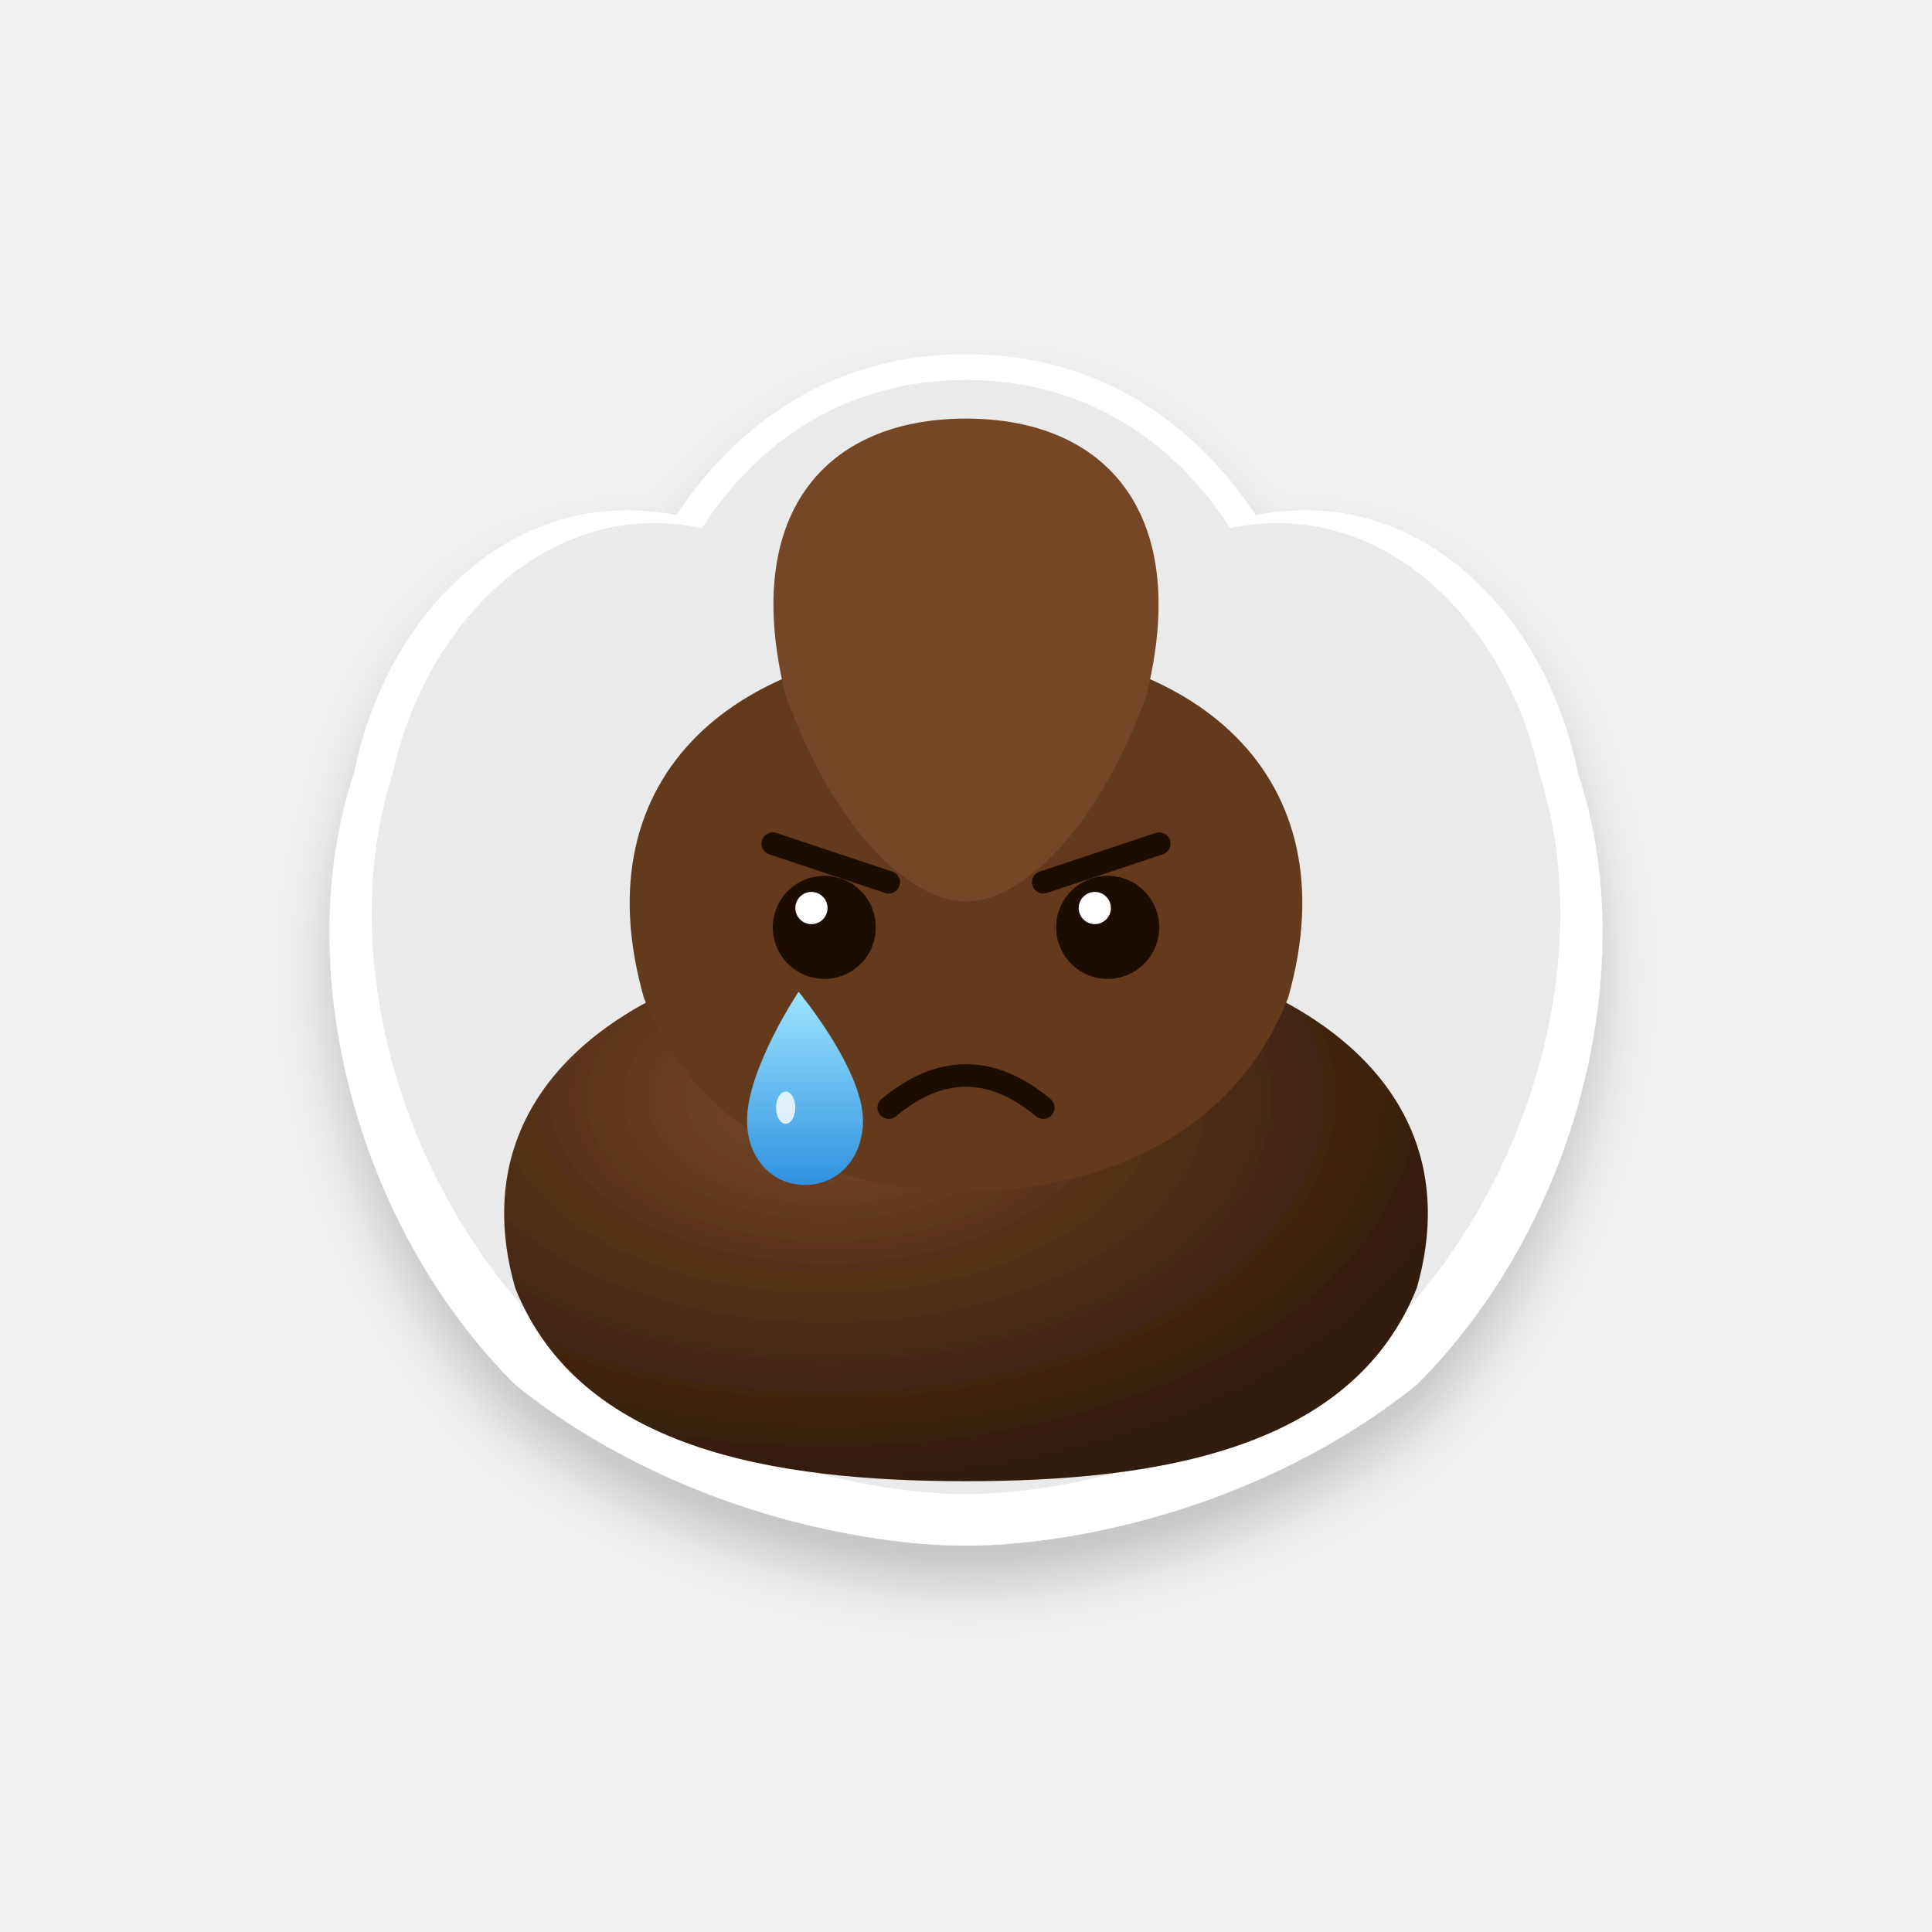
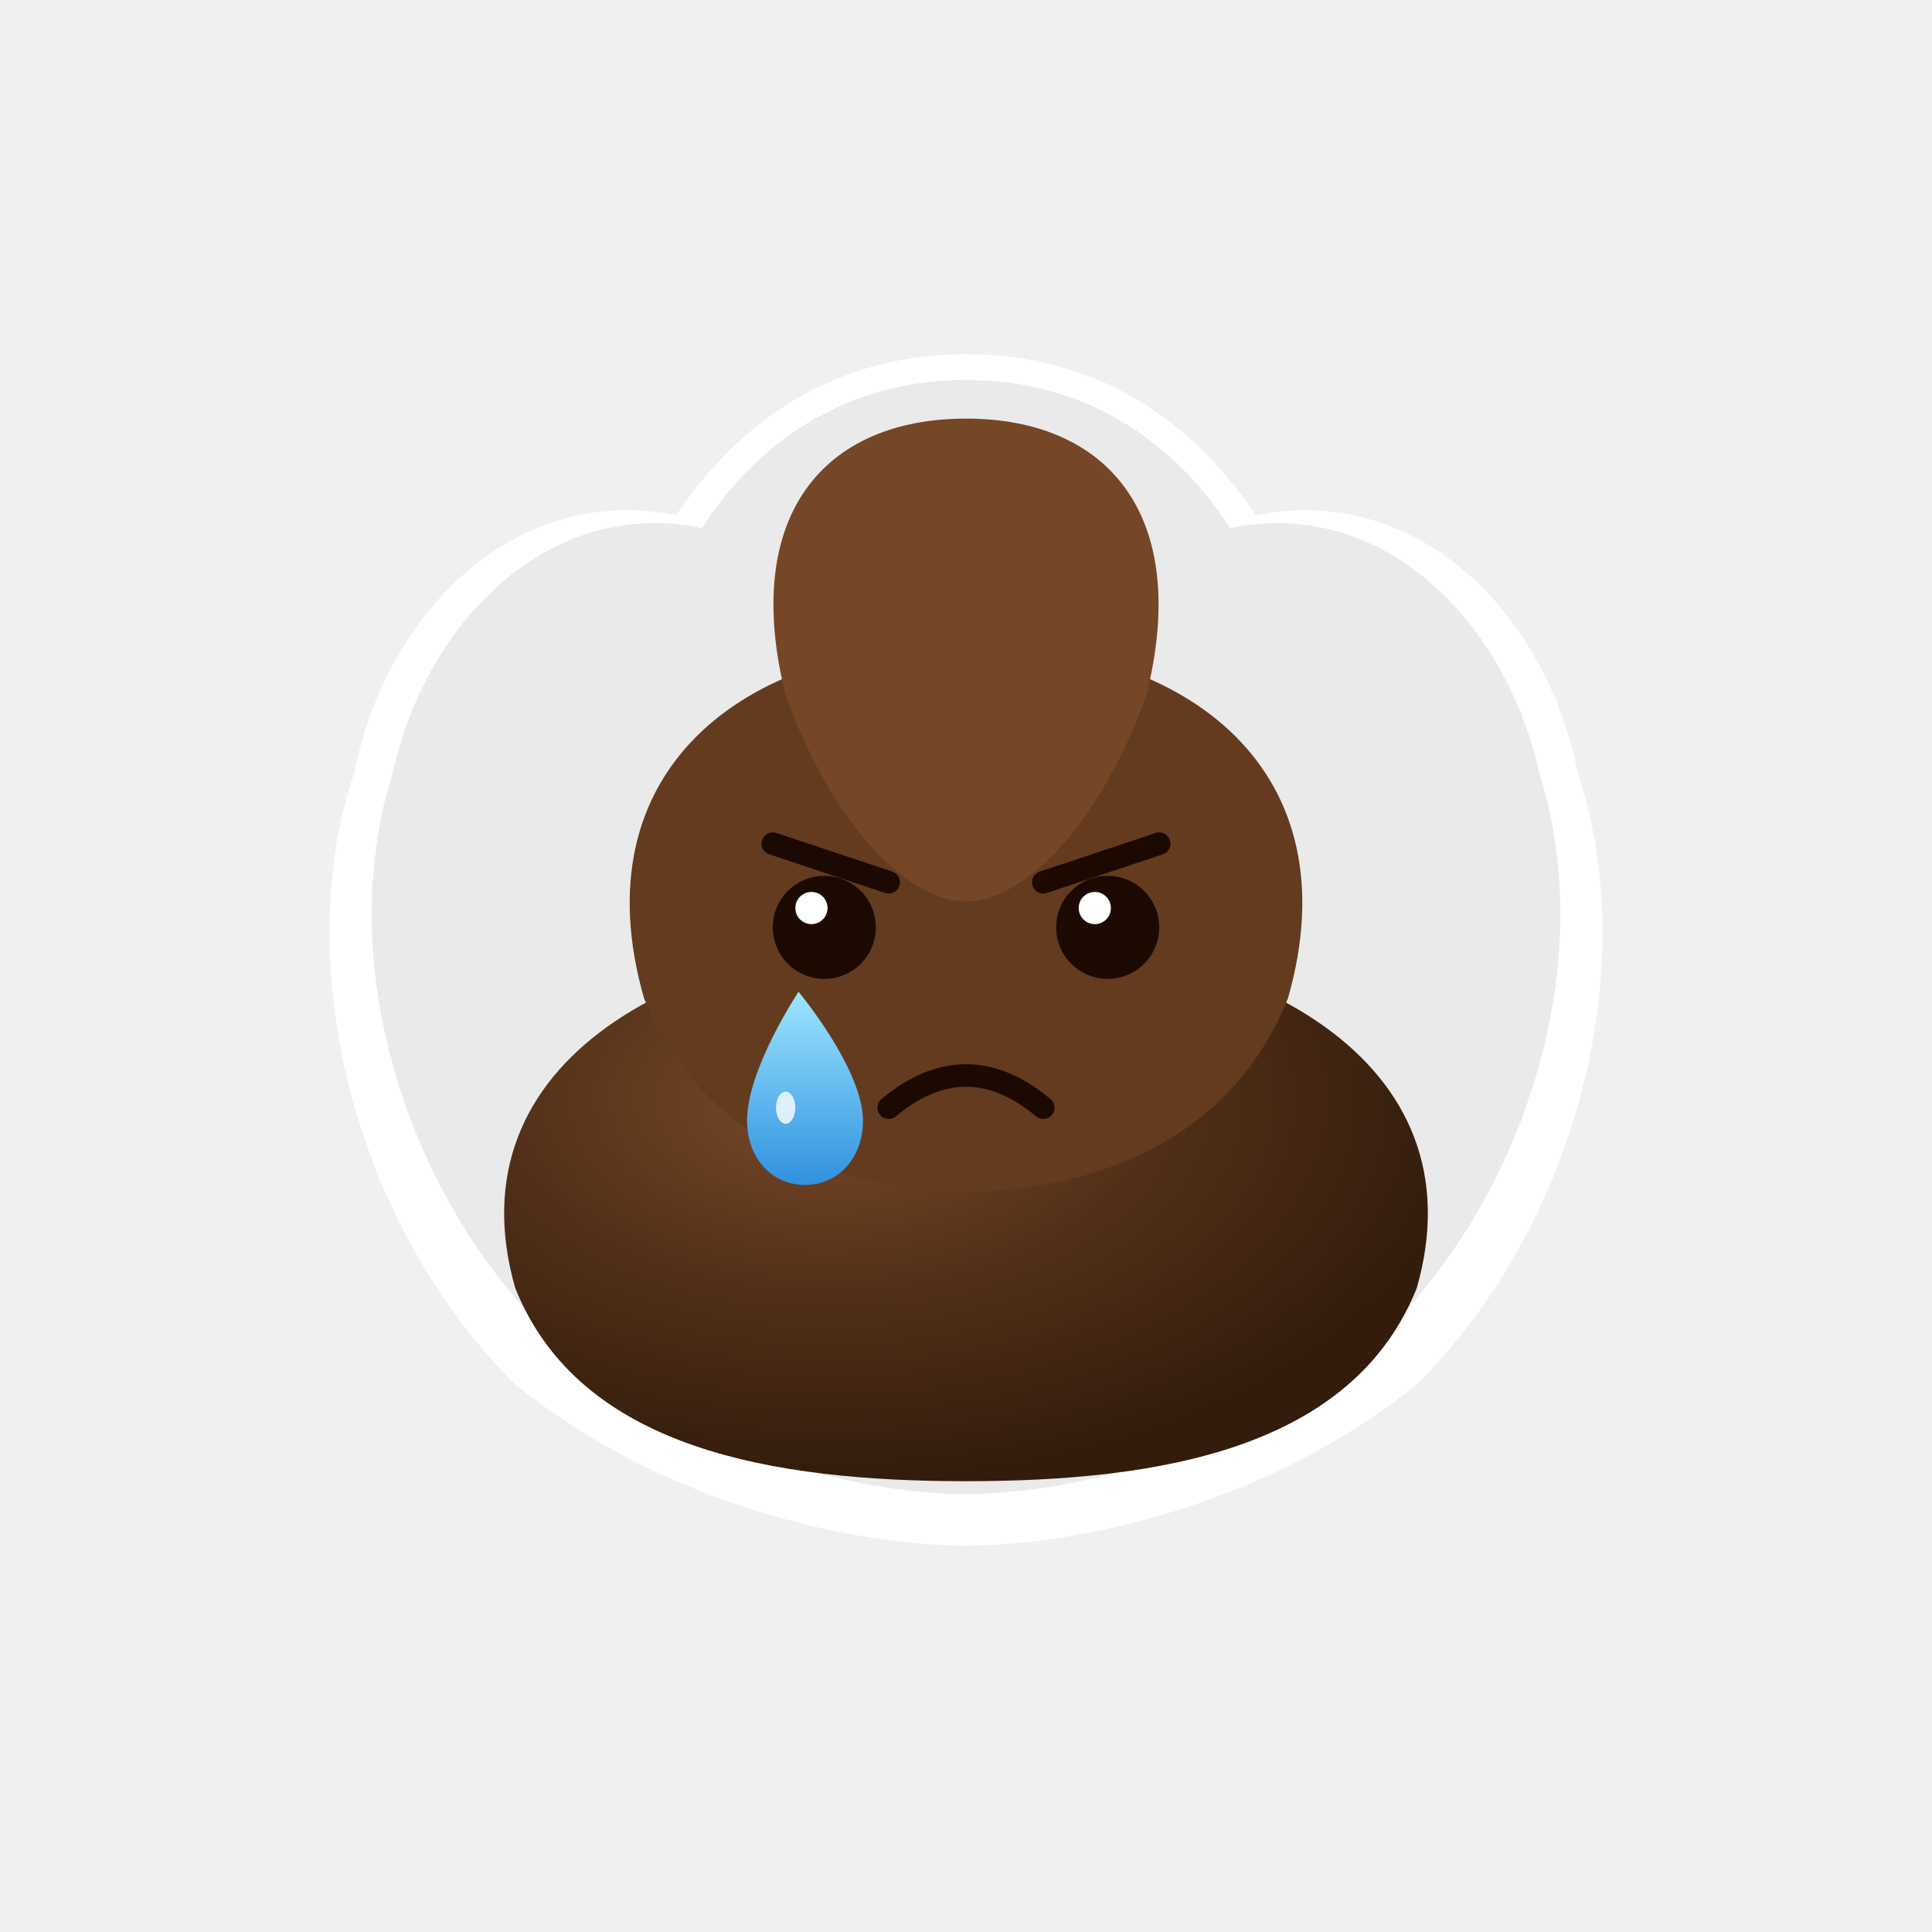
<svg xmlns="http://www.w3.org/2000/svg" viewBox="0 0 300 300" width="300" height="300">
  <defs>
-     <filter id="sticker-shadow" x="-20%" y="-20%" width="140%" height="140%">
-       <feDropShadow dx="0" dy="6" stdDeviation="4" flood-color="#000000" flood-opacity="0.18" />
-     </filter>
    <radialGradient id="bg-poop-d1" cx="35%" cy="30%" r="70%">
      <stop offset="0%" stop-color="#7a4a29" />
      <stop offset="50%" stop-color="#523018" />
      <stop offset="100%" stop-color="#331c0c" />
    </radialGradient>
    <linearGradient id="tear-grad-d1" x1="0" y1="0" x2="0" y2="1">
      <stop offset="0%" stop-color="#9ce5ff" />
      <stop offset="100%" stop-color="#3091df" />
    </linearGradient>
  </defs>
-   <g filter="url(#sticker-shadow)">
+   <g>
    <path d="M150 55               C170 55, 185 65, 195 80               C220 75, 240 95, 245 120               C255 150, 245 190, 220 215               C195 235, 165 240, 150 240               C135 240, 105 235, 80 215               C55 190, 45 150, 55 120               C60 95, 80 75, 105 80               C115 65, 130 55, 150 55 Z" fill="#ffffff" />
    <path d="M150 59               C168 59, 182 68, 191 82               C215 77, 234 97, 239 120               C248 148, 238 184, 215 207               C192 227, 164 232, 150 232               C136 232, 108 227, 85 207               C62 184, 52 148, 61 120               C66 97, 85 77, 109 82               C118 68, 132 59, 150 59 Z" fill="#eaeaea" />
    <path d="M150 145               C195 145, 230 165, 220 200               C210 225, 180 230, 150 230               C120 230, 90 225, 80 200               C70 165, 105 145, 150 145 Z" fill="url(#bg-poop-d1)" />
    <path d="M150 100               C185 100, 210 120, 200 155               C190 180, 165 185, 150 185               C135 185, 110 180, 100 155               C90 120, 115 100, 150 100 Z" fill="#643b1f" />
    <path d="M150 65               C172 65, 185 80, 178 108               C170 130, 158 140, 150 140               C142 140, 130 130, 122 108               C115 80, 128 65, 150 65 Z" fill="#754726" />
    <circle cx="128" cy="144" r="8" fill="#1c0a02" />
    <circle cx="172" cy="144" r="8" fill="#1c0a02" />
    <circle cx="126" cy="141" r="2.5" fill="#ffffff" />
    <circle cx="170" cy="141" r="2.5" fill="#ffffff" />
    <path d="M120 131 L138 137" stroke="#1c0a02" stroke-width="3.5" stroke-linecap="round" />
    <path d="M180 131 L162 137" stroke="#1c0a02" stroke-width="3.5" stroke-linecap="round" />
    <path d="M138 172 Q150 162 162 172" fill="none" stroke="#1c0a02" stroke-width="3.5" stroke-linecap="round" />
    <path d="M124 154 C124 154 116 166 116 174 C116 180 120 184 125 184 C130 184 134 180 134 174 C134 166 124 154 124 154 Z" fill="url(#tear-grad-d1)" />
    <ellipse cx="122" cy="172" rx="1.5" ry="2.5" fill="#ffffff" opacity="0.8" />
  </g>
</svg>
